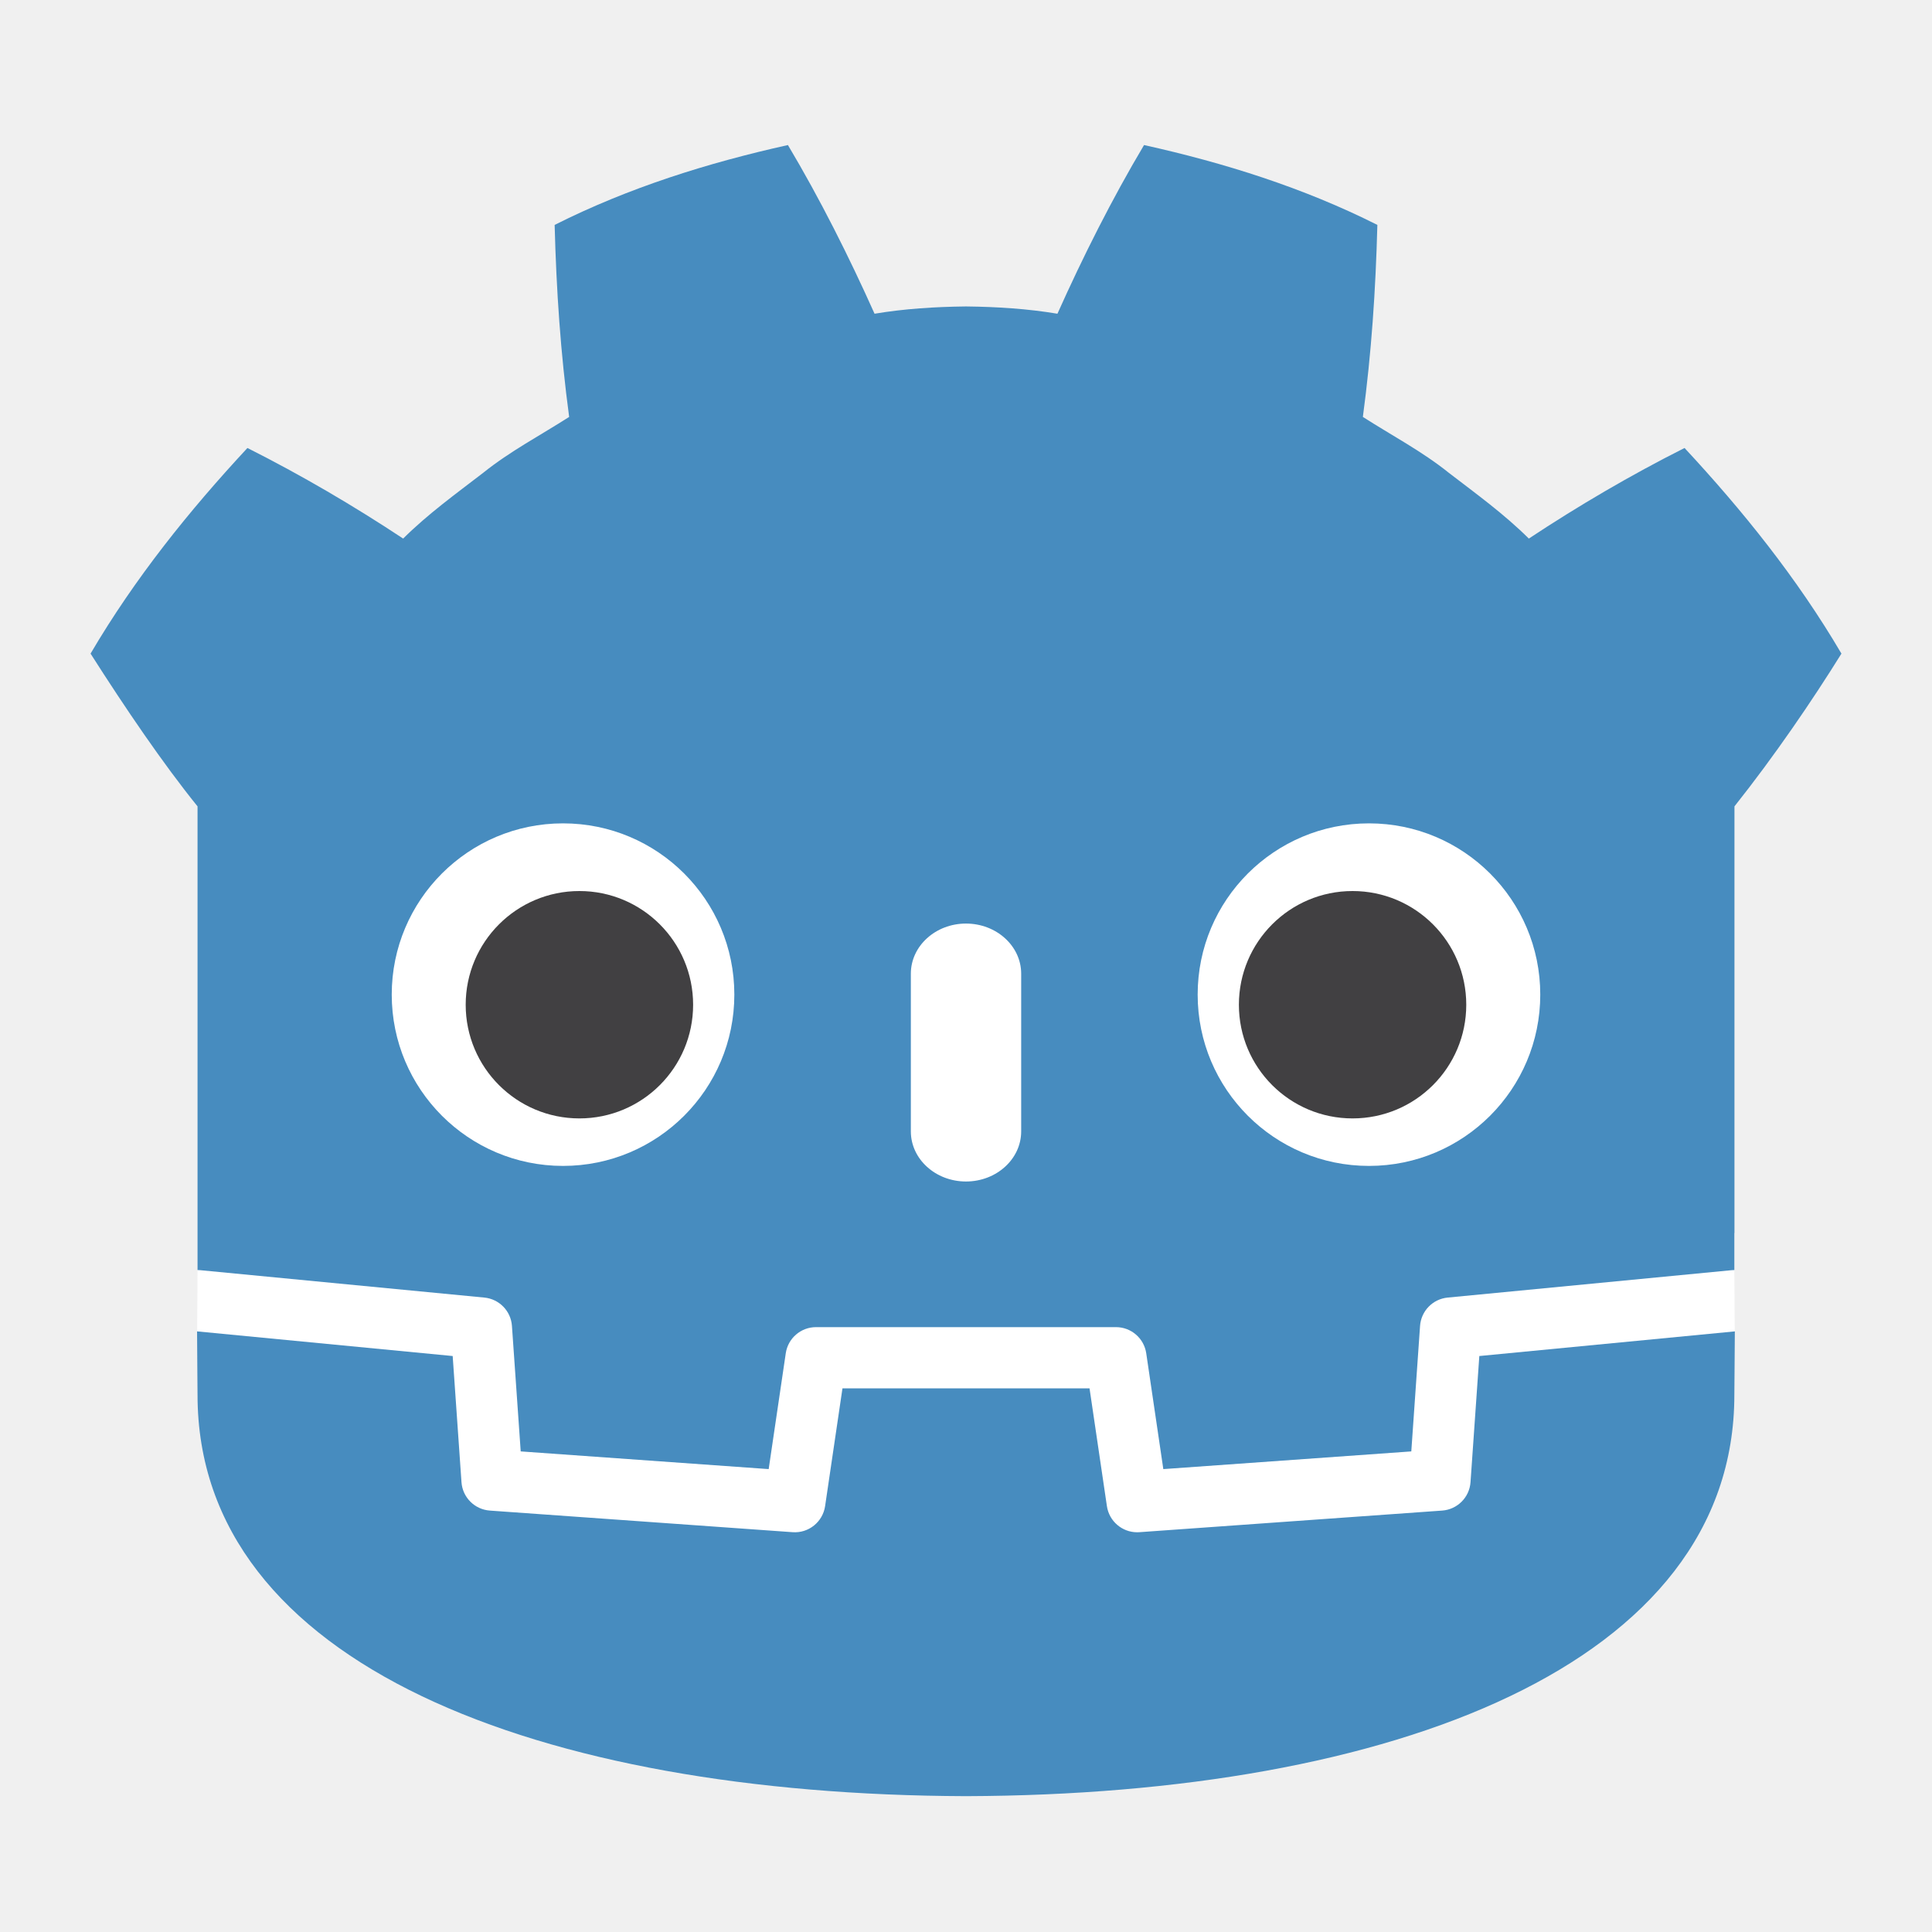
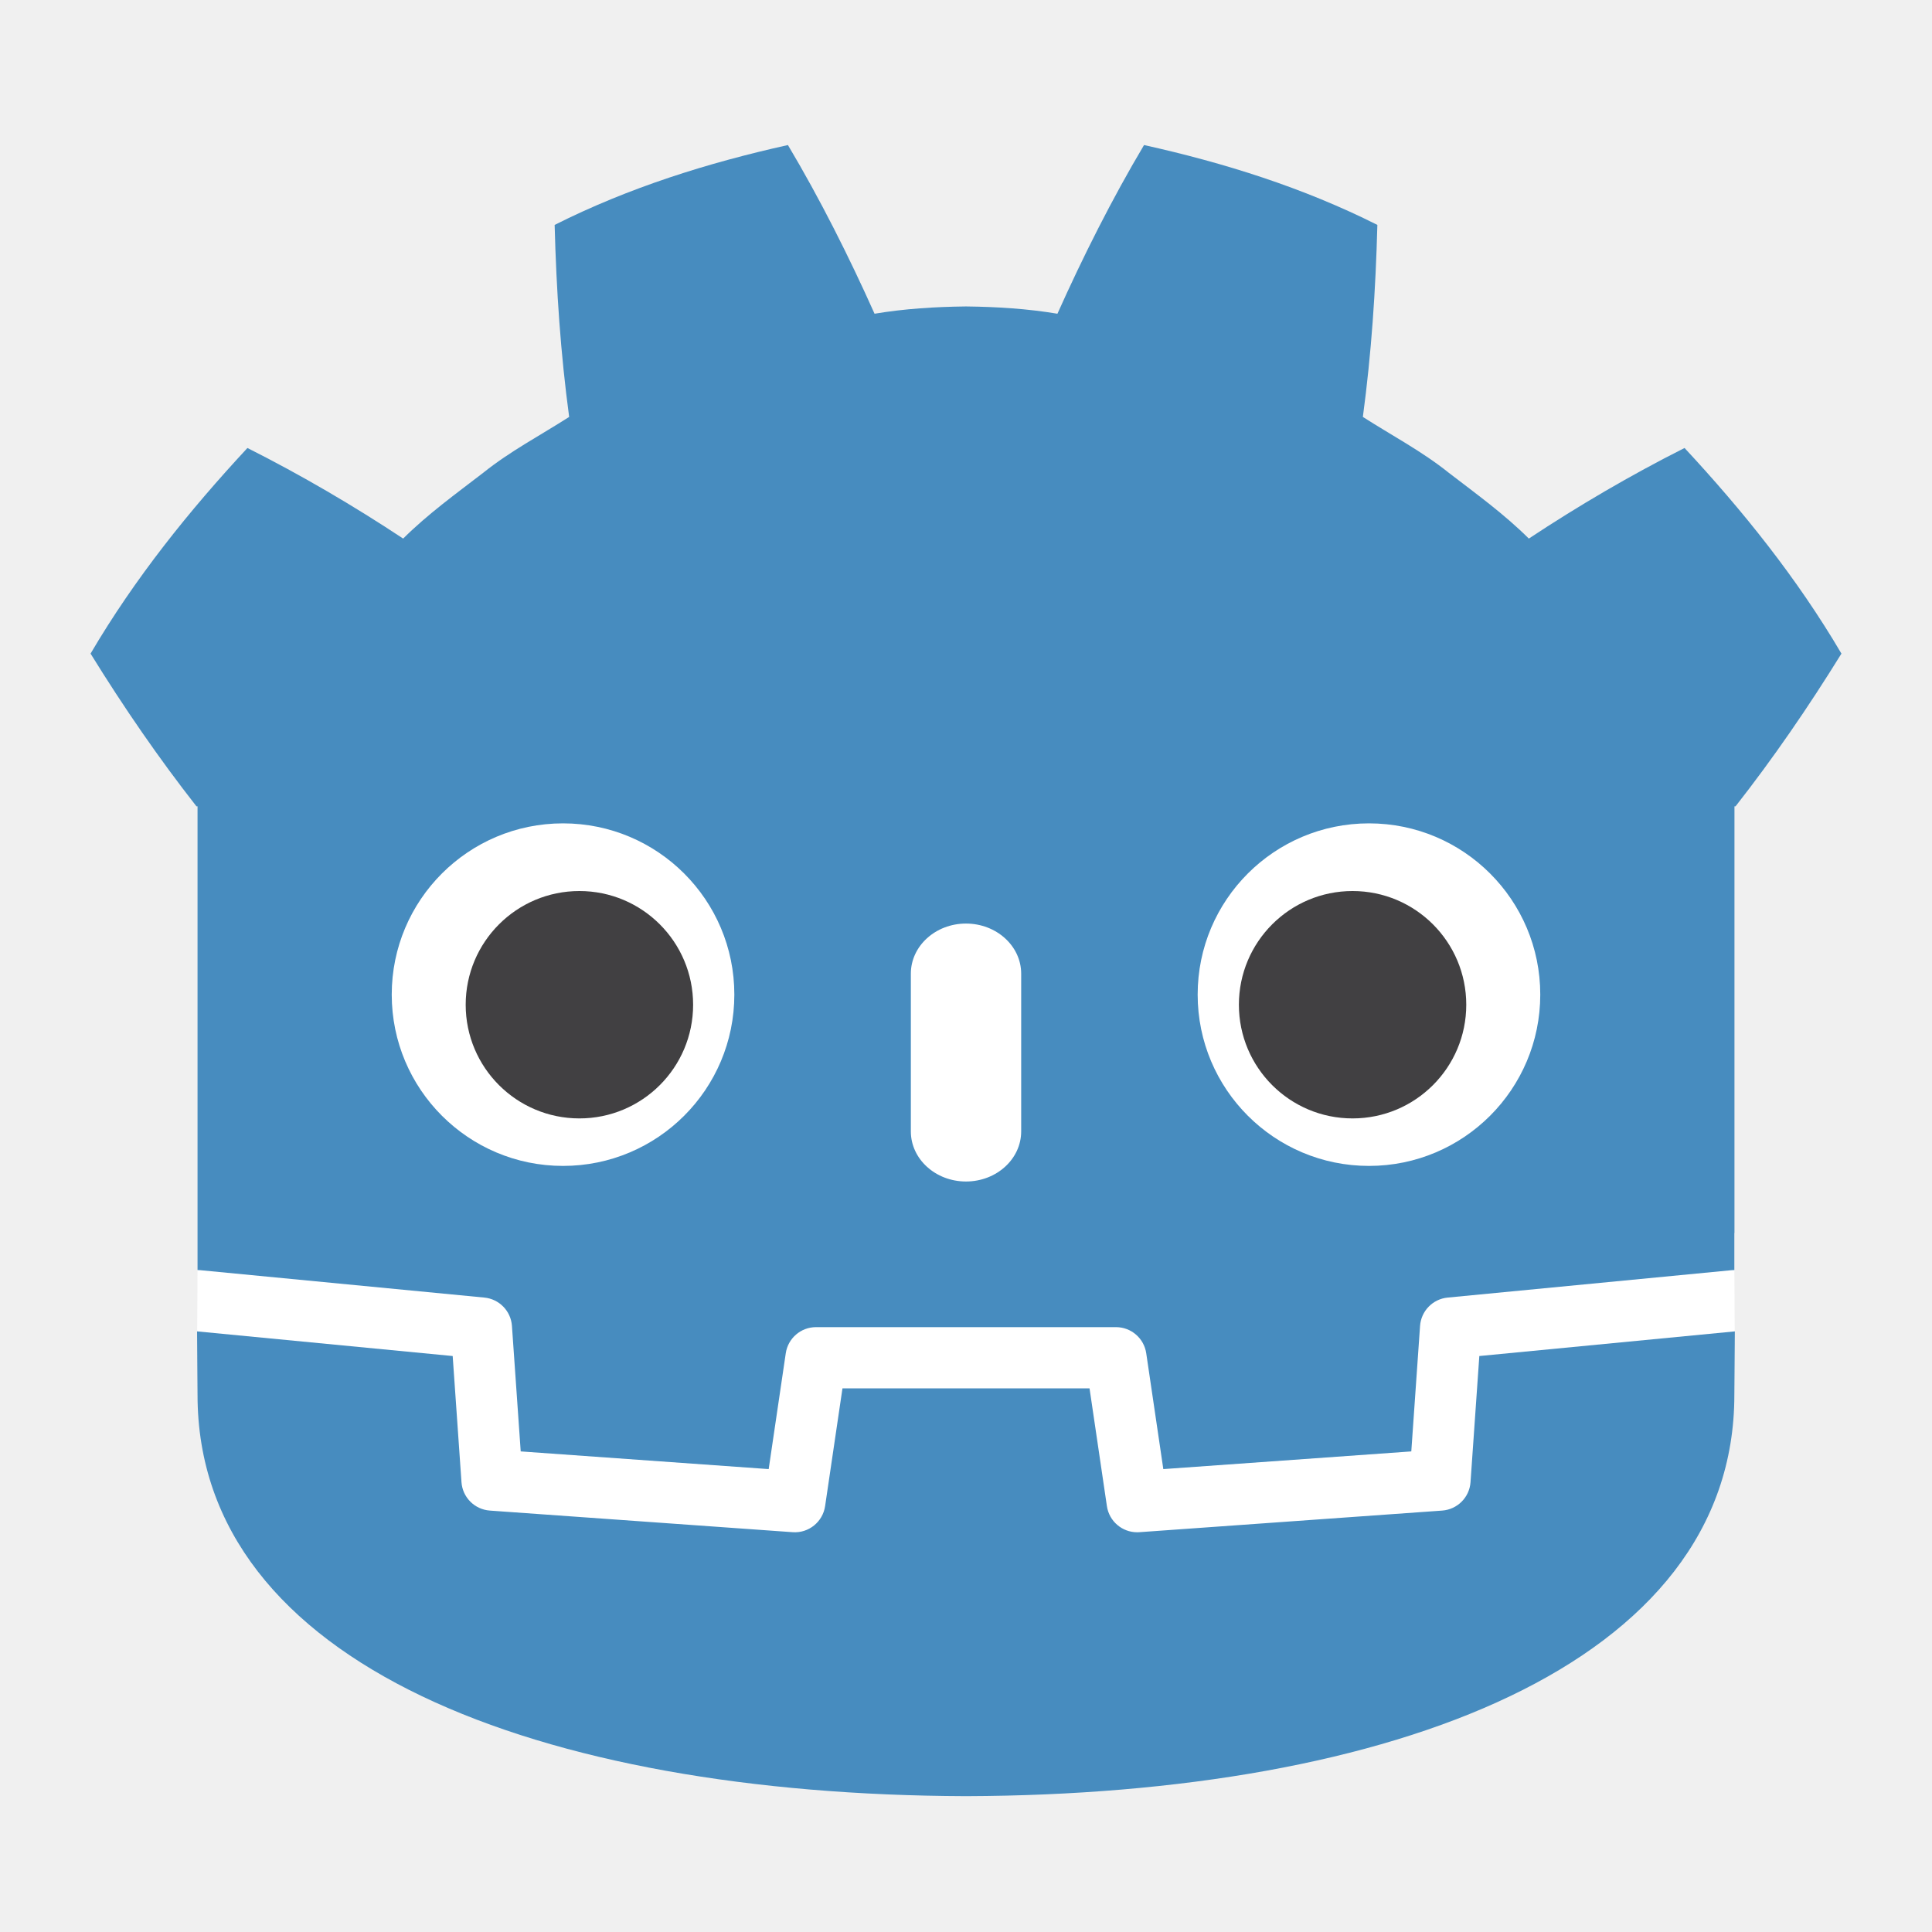
<svg xmlns="http://www.w3.org/2000/svg" width="1024" height="1024" id="svg3030" version="1.1">
  <defs id="defs3032" />
  <g id="layer1" transform="translate(0,-98.51972)">
    <g id="g78" transform="matrix(4.162611,0,0,-4.162611,919.2406,771.6719)" style="stroke-width:0.32">
      <path d="m 0,0 c 0,0 -0.325,1.994 -0.515,1.976 l -36.182,-3.491 c -2.879,-0.278 -5.115,-2.574 -5.317,-5.459 l -0.994,-14.247 -27.992,-1.997 -1.904,12.912 c -0.424,2.872 -2.932,5.037 -5.835,5.037 h -38.188 c -2.902,0 -5.41,-2.165 -5.834,-5.037 l -1.905,-12.912 -27.992,1.997 -0.994,14.247 c -0.202,2.886 -2.438,5.182 -5.317,5.46 l -36.2,3.49 c -0.187,0.018 -0.324,-1.978 -0.511,-1.978 l -0.049,-7.83 30.658,-4.944 1.004,-14.374 c 0.203,-2.91 2.551,-5.263 5.463,-5.472 l 38.551,-2.75 c 0.146,-0.01 0.29,-0.016 0.434,-0.016 2.897,0 5.401,2.166 5.825,5.038 l 1.959,13.286 h 28.005 l 1.959,-13.286 c 0.423,-2.871 2.93,-5.037 5.831,-5.037 0.142,0 0.284,0.005 0.423,0.015 l 38.556,2.75 c 2.911,0.209 5.26,2.562 5.463,5.472 l 1.003,14.374 30.645,4.966 z" style="fill:#ffffff;fill-opacity:1;fill-rule:nonzero;stroke:none;stroke-width:0.32" id="path80" />
    </g>
    <g id="g82-3" transform="matrix(4.162611,0,0,-4.162611,104.6989,525.907)" style="stroke-width:0.32">
-       <path d="m 0,0 v -47.514 -6.035 -5.492 c 0.108,-0.001 0.216,-0.005 0.323,-0.015 l 36.196,-3.49 c 1.896,-0.183 3.382,-1.709 3.514,-3.609 l 1.116,-15.978 31.574,-2.253 2.175,14.747 c 0.282,1.912 1.922,3.329 3.856,3.329 h 38.188 c 1.933,0 3.573,-1.417 3.855,-3.329 l 2.175,-14.747 31.575,2.253 1.115,15.978 c 0.133,1.9 1.618,3.425 3.514,3.609 l 36.182,3.49 c 0.107,0.01 0.214,0.014 0.322,0.015 v 4.711 l 0.015,0.005 V 0 c 5.097,6.416 9.923,13.494 13.621,19.449 -5.651,9.62 -12.575,18.217 -19.976,26.182 -6.864,-3.455 -13.531,-7.369 -19.828,-11.534 -3.151,3.132 -6.7,5.694 -10.186,8.372 -3.425,2.751 -7.285,4.768 -10.946,7.118 1.09,8.117 1.629,16.108 1.846,24.448 -9.446,4.754 -19.519,7.906 -29.708,10.17 -4.068,-6.837 -7.788,-14.241 -11.028,-21.479 -3.842,0.642 -7.702,0.88 -11.567,0.926 v 0.006 c -0.027,0 -0.052,-0.006 -0.075,-0.006 -0.024,0 -0.049,0.006 -0.073,0.006 V 63.652 C 93.903,63.606 90.046,63.368 86.203,62.726 82.965,69.964 79.247,77.368 75.173,84.205 64.989,81.941 54.915,78.789 45.47,74.035 45.686,65.695 46.225,57.704 47.318,49.587 43.65,47.237 39.795,45.22 36.369,42.469 32.888,39.791 29.333,37.229 26.181,34.097 19.884,38.262 13.219,42.176 6.353,45.631 -1.048,37.666 -7.968,29.069 -13.621,19.449 -9.178,12.475 -4.413,5.466 0,0 Z" style="fill:#478cbf;fill-opacity:1;fill-rule:nonzero;stroke:none;stroke-width:0.32" id="path84-6" />
+       <path d="m 0,0 v -47.514 -6.035 -5.492 c 0.108,-0.001 0.216,-0.005 0.323,-0.015 l 36.196,-3.49 c 1.896,-0.183 3.382,-1.709 3.514,-3.609 l 1.116,-15.978 31.574,-2.253 2.175,14.747 c 0.282,1.912 1.922,3.329 3.856,3.329 h 38.188 c 1.933,0 3.573,-1.417 3.855,-3.329 l 2.175,-14.747 31.575,2.253 1.115,15.978 c 0.133,1.9 1.618,3.425 3.514,3.609 l 36.182,3.49 c 0.107,0.01 0.214,0.014 0.322,0.015 v 4.711 l 0.015,0.005 V 0 h 0.134 c 4.795,6.12 9.232,12.569 13.487,19.449 -5.651,9.62 -12.575,18.217 -19.976,26.182 -6.864,-3.455 -13.531,-7.369 -19.828,-11.534 -3.151,3.132 -6.7,5.694 -10.186,8.372 -3.425,2.751 -7.285,4.768 -10.946,7.118 1.09,8.117 1.629,16.108 1.846,24.448 -9.446,4.754 -19.519,7.906 -29.708,10.17 -4.068,-6.837 -7.788,-14.241 -11.028,-21.479 -3.842,0.642 -7.702,0.88 -11.567,0.926 v 0.006 c -0.027,0 -0.052,-0.006 -0.075,-0.006 -0.024,0 -0.049,0.006 -0.073,0.006 V 63.652 C 93.903,63.606 90.046,63.368 86.203,62.726 82.965,69.964 79.247,77.368 75.173,84.205 64.989,81.941 54.915,78.789 45.47,74.035 45.686,65.695 46.225,57.704 47.318,49.587 43.65,47.237 39.795,45.22 36.369,42.469 32.888,39.791 29.333,37.229 26.181,34.097 19.884,38.262 13.219,42.176 6.353,45.631 -1.048,37.666 -7.968,29.069 -13.621,19.449 -9.368,12.569 -4.928,6.12 -0.134,0 Z" style="fill:#478cbf;fill-opacity:1;fill-rule:nonzero;stroke:none;stroke-width:0.32" id="path84-6" />
    </g>
    <g id="g86-7" transform="matrix(4.162611,0,0,-4.162611,784.0714,817.2428)" style="stroke-width:0.32">
      <path d="m 0,0 -1.121,-16.063 c -0.135,-1.936 -1.675,-3.477 -3.611,-3.616 l -38.555,-2.751 c -0.094,-0.007 -0.188,-0.01 -0.281,-0.01 -1.916,0 -3.569,1.406 -3.852,3.33 l -2.211,14.994 H -81.09 l -2.211,-14.994 c -0.297,-2.018 -2.101,-3.469 -4.133,-3.32 l -38.555,2.751 c -1.936,0.139 -3.476,1.68 -3.611,3.616 L -130.721,0 -163.268,3.138 c 0.015,-3.498 0.06,-7.33 0.06,-8.093 0,-34.374 43.605,-50.896 97.781,-51.086 h 0.066 0.067 c 54.176,0.19 97.766,16.712 97.766,51.086 0,0.777 0.047,4.593 0.063,8.093 z" style="fill:#478cbf;fill-opacity:1;fill-rule:nonzero;stroke:none;stroke-width:0.32" id="path88-5" />
    </g>
    <g id="g90-3" transform="matrix(4.162611,0,0,-4.162611,389.2148,625.671)" style="stroke-width:0.32">
      <path d="m 0,0 c 0,-12.052 -9.765,-21.815 -21.813,-21.815 -12.042,0 -21.81,9.763 -21.81,21.815 0,12.044 9.768,21.802 21.81,21.802 C -9.765,21.802 0,12.044 0,0" style="fill:#ffffff;fill-opacity:1;fill-rule:nonzero;stroke:none;stroke-width:0.32" id="path92-5" />
    </g>
    <g id="g94-6" transform="matrix(4.162611,0,0,-4.162611,367.3669,631.0568)" style="stroke-width:0.32">
      <path d="m 0,0 c 0,-7.994 -6.479,-14.473 -14.479,-14.473 -7.996,0 -14.479,6.479 -14.479,14.473 0,7.994 6.483,14.479 14.479,14.479 C -6.479,14.479 0,7.994 0,0" style="fill:#414042;fill-opacity:1;fill-rule:nonzero;stroke:none;stroke-width:0.32" id="path96-2" />
    </g>
    <g id="g98-9" transform="matrix(4.162611,0,0,-4.162611,511.9934,724.7395)" style="stroke-width:0.32">
      <path d="m 0,0 c -3.878,0 -7.021,2.858 -7.021,6.381 v 20.081 c 0,3.52 3.143,6.381 7.021,6.381 3.878,0 7.028,-2.861 7.028,-6.381 V 6.381 C 7.028,2.858 3.878,0 0,0" style="fill:#ffffff;fill-opacity:1;fill-rule:nonzero;stroke:none;stroke-width:0.32" id="path100-1" />
    </g>
    <g id="g102-2" transform="matrix(4.162611,0,0,-4.162611,634.7871,625.671)" style="stroke-width:0.32">
      <path d="m 0,0 c 0,-12.052 9.765,-21.815 21.815,-21.815 12.041,0 21.808,9.763 21.808,21.815 0,12.044 -9.767,21.802 -21.808,21.802 C 9.765,21.802 0,12.044 0,0" style="fill:#ffffff;fill-opacity:1;fill-rule:nonzero;stroke:none;stroke-width:0.32" id="path104-7" />
    </g>
    <g id="g106-0" transform="matrix(4.162611,0,0,-4.162611,656.6406,631.0568)" style="stroke-width:0.32">
      <path d="m 0,0 c 0,-7.994 6.477,-14.473 14.471,-14.473 8.002,0 14.479,6.479 14.479,14.473 0,7.994 -6.477,14.479 -14.479,14.479 C 6.477,14.479 0,7.994 0,0" style="fill:#414042;fill-opacity:1;fill-rule:nonzero;stroke:none;stroke-width:0.32" id="path108-9" />
    </g>
  </g>
</svg>
